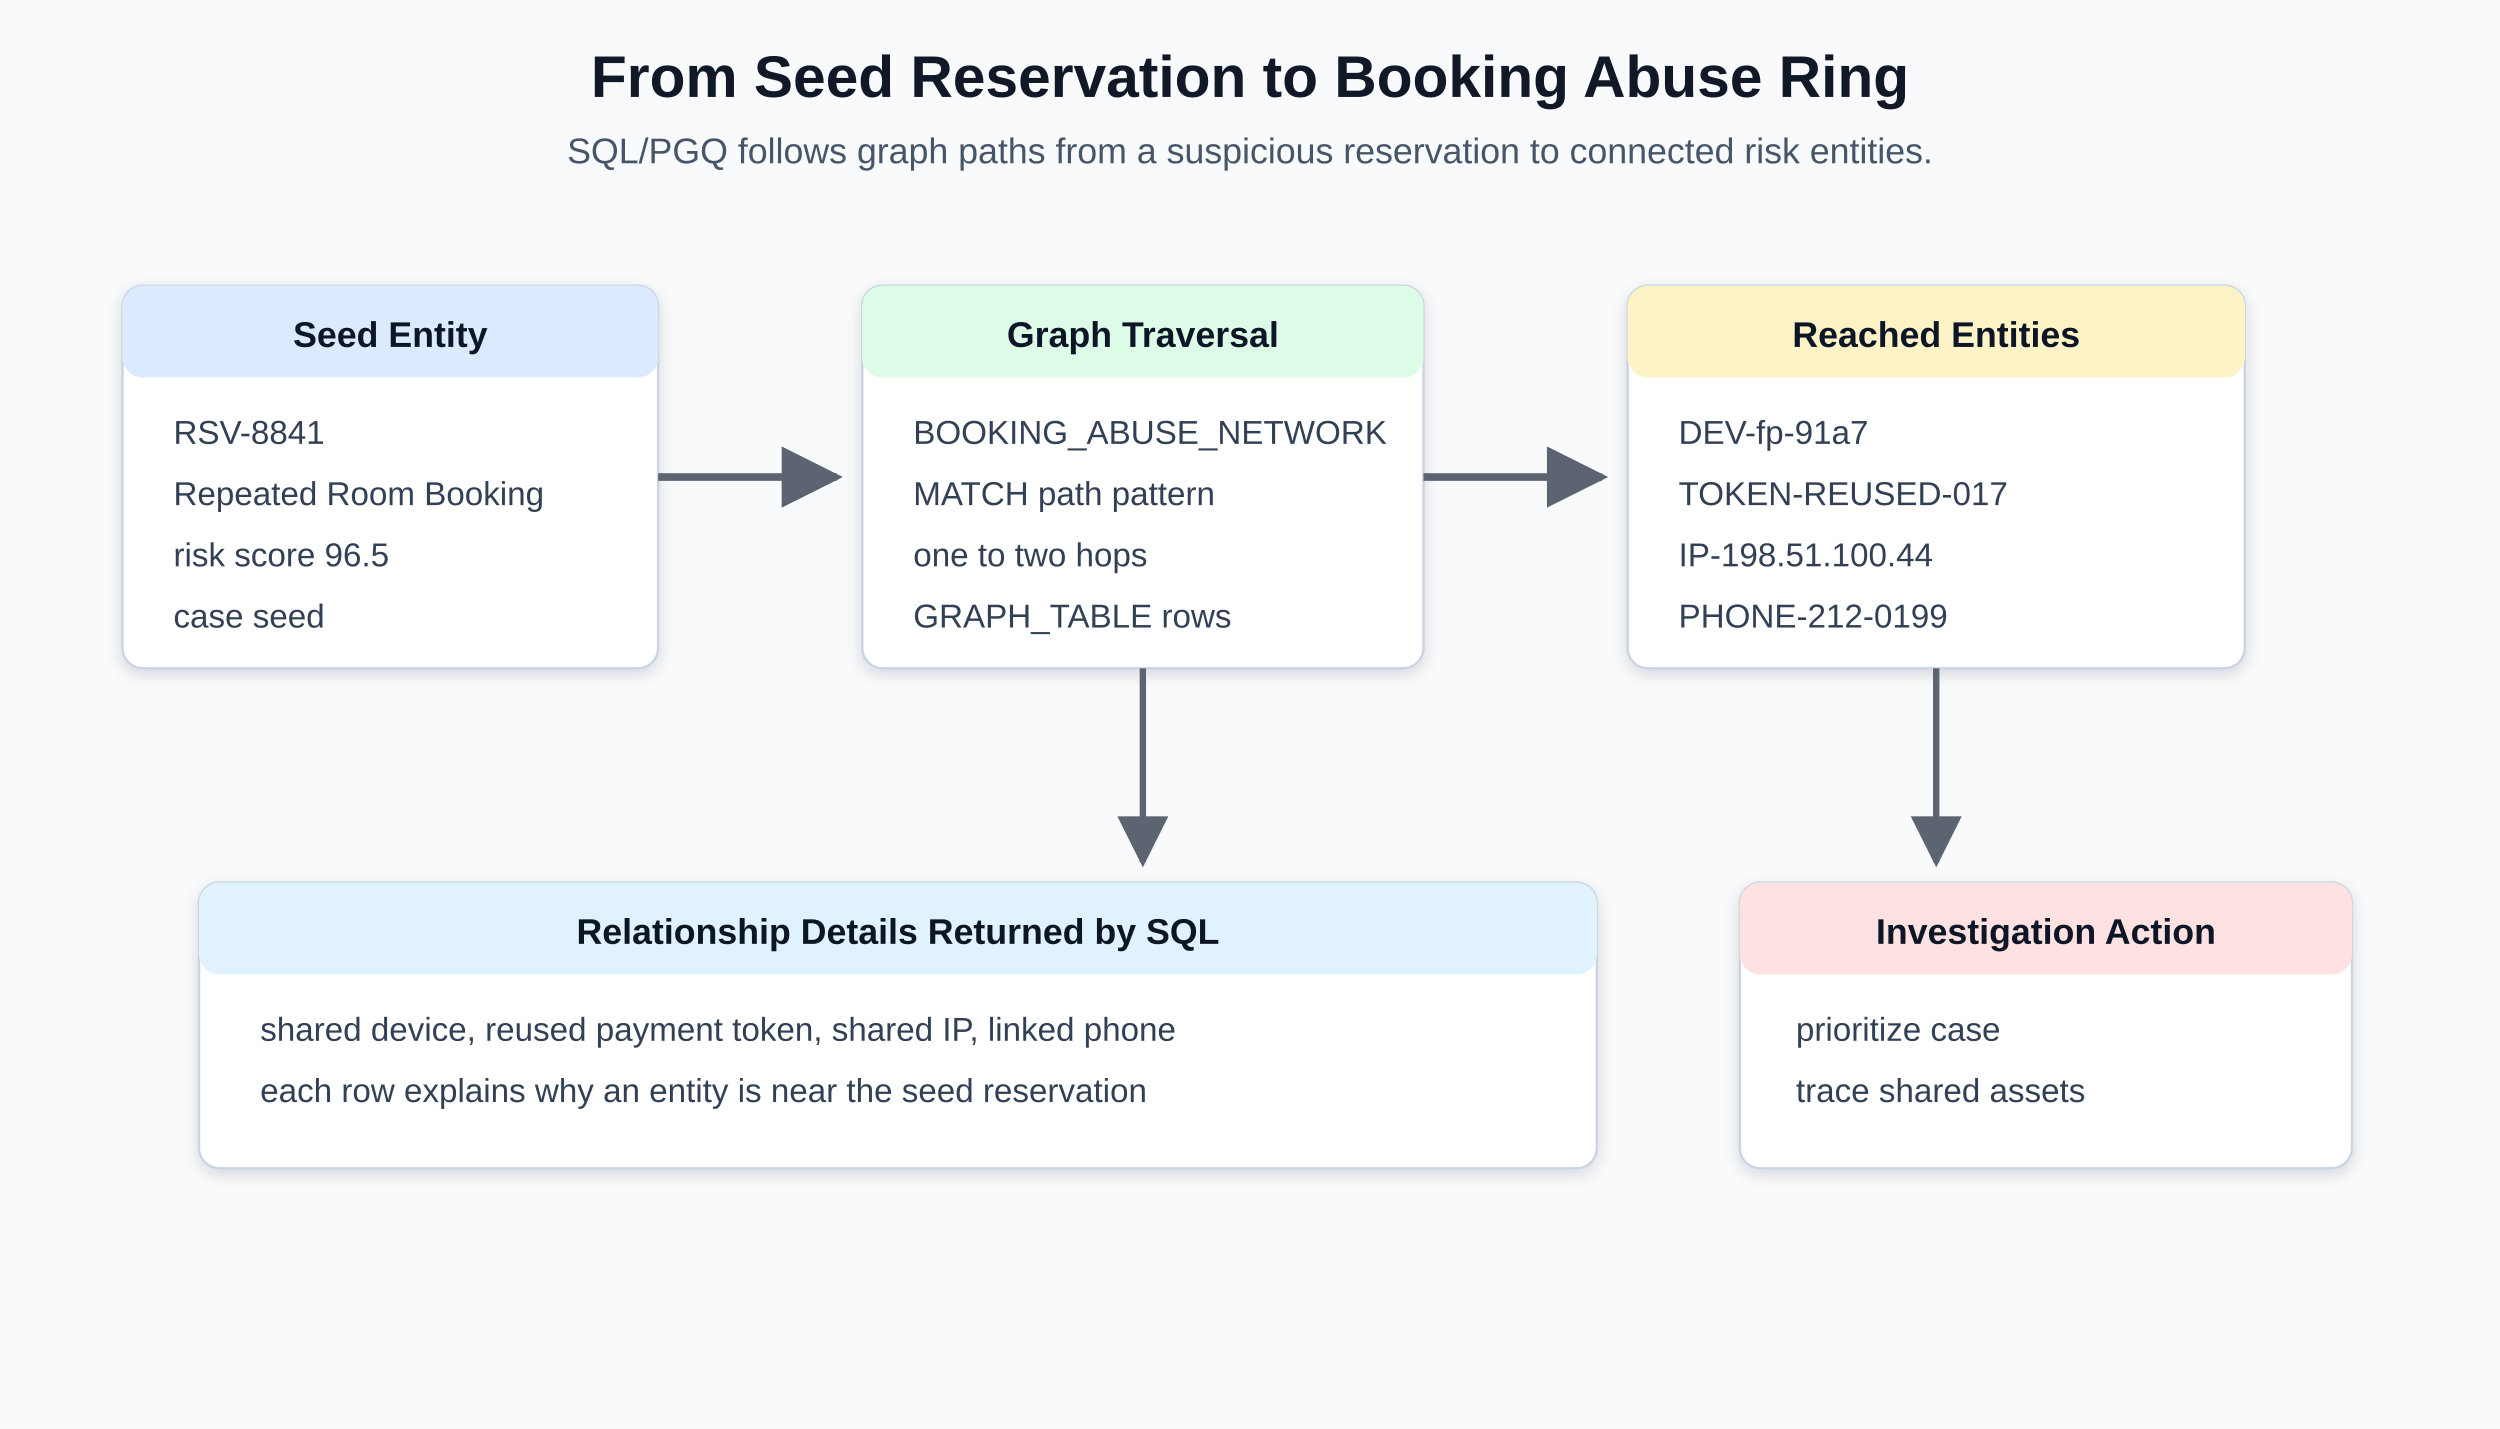
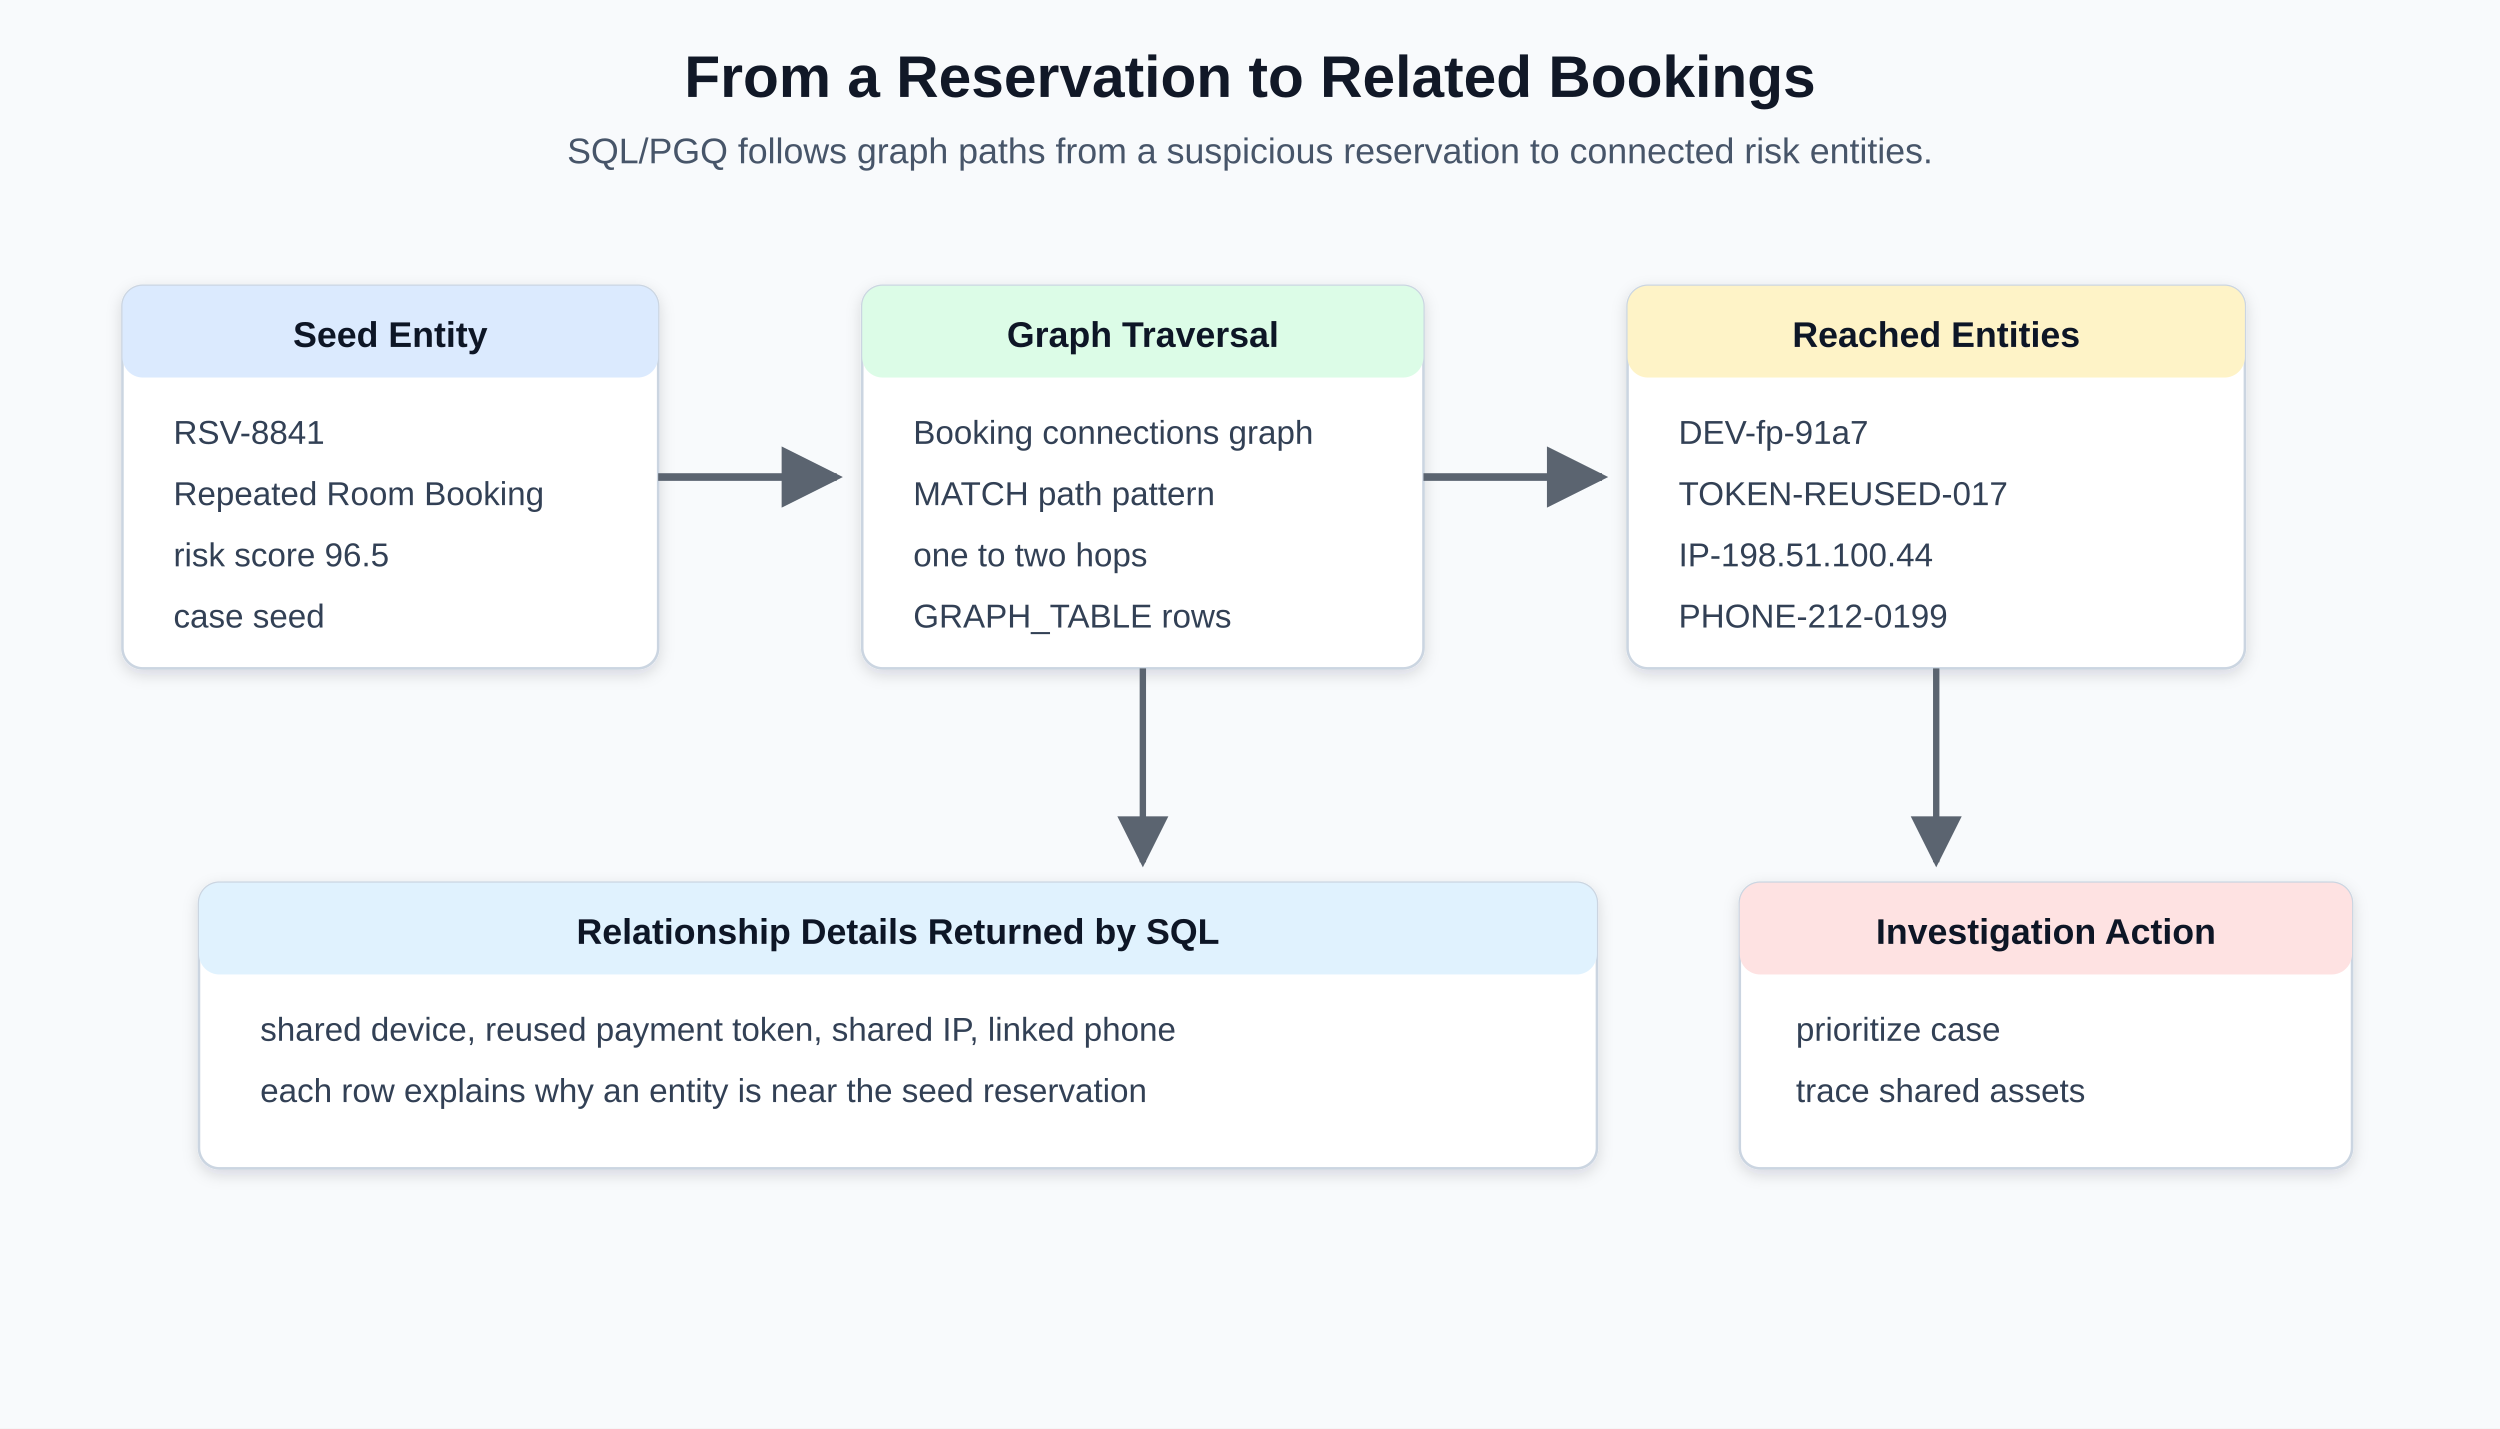
<svg xmlns="http://www.w3.org/2000/svg" width="980" height="560" viewBox="0 0 980 560" role="img" aria-labelledby="title desc">
  <defs>
    <marker id="arrow" viewBox="0 0 10 10" refX="9" refY="5" markerWidth="8" markerHeight="8" orient="auto">
      <path d="M 0 0 L 10 5 L 0 10 z" fill="#5b6470" />
    </marker>
    <filter id="shadow" x="-8%" y="-10%" width="116%" height="128%">
      <feDropShadow dx="0" dy="2" stdDeviation="3" flood-color="#111827" flood-opacity="0.14" />
    </filter>
  </defs>
  <rect width="980" height="560" fill="#f8fafc" />
-   <text x="490" y="38" font-family="Arial, Helvetica, sans-serif" font-size="23" font-weight="700" fill="#111827" text-anchor="middle">From Seed Reservation to Booking Abuse Ring</text>
+   <text x="490" y="38" font-family="Arial, Helvetica, sans-serif" font-size="23" font-weight="700" fill="#111827" text-anchor="middle">From a Reservation to Related Bookings</text>
  <text x="490" y="64" font-family="Arial, Helvetica, sans-serif" font-size="14" fill="#475569" text-anchor="middle">SQL/PGQ follows graph paths from a suspicious reservation to connected risk entities.</text>
  <g filter="url(#shadow)">
    <rect x="48" y="112" width="210" height="150" rx="8" fill="#ffffff" stroke="#cbd5e1" />
    <rect x="48" y="112" width="210" height="36" rx="8" fill="#dbeafe" />
    <text x="153" y="136" font-family="Arial, Helvetica, sans-serif" font-size="14" font-weight="700" fill="#111827" text-anchor="middle">Seed Entity</text>
    <text x="68" y="174" font-family="Arial, Helvetica, sans-serif" font-size="13" fill="#334155">RSV-8841</text>
    <text x="68" y="198" font-family="Arial, Helvetica, sans-serif" font-size="13" fill="#334155">Repeated Room Booking</text>
    <text x="68" y="222" font-family="Arial, Helvetica, sans-serif" font-size="13" fill="#334155">risk score 96.5</text>
    <text x="68" y="246" font-family="Arial, Helvetica, sans-serif" font-size="13" fill="#334155">case seed</text>
  </g>
  <g filter="url(#shadow)">
    <rect x="338" y="112" width="220" height="150" rx="8" fill="#ffffff" stroke="#cbd5e1" />
    <rect x="338" y="112" width="220" height="36" rx="8" fill="#dcfce7" />
    <text x="448" y="136" font-family="Arial, Helvetica, sans-serif" font-size="14" font-weight="700" fill="#111827" text-anchor="middle">Graph Traversal</text>
-     <text x="358" y="174" font-family="Arial, Helvetica, sans-serif" font-size="13" fill="#334155">BOOKING_ABUSE_NETWORK</text>
+     <text x="358" y="174" font-family="Arial, Helvetica, sans-serif" font-size="13" fill="#334155">Booking connections graph</text>
    <text x="358" y="198" font-family="Arial, Helvetica, sans-serif" font-size="13" fill="#334155">MATCH path pattern</text>
    <text x="358" y="222" font-family="Arial, Helvetica, sans-serif" font-size="13" fill="#334155">one to two hops</text>
    <text x="358" y="246" font-family="Arial, Helvetica, sans-serif" font-size="13" fill="#334155">GRAPH_TABLE rows</text>
  </g>
  <g filter="url(#shadow)">
    <rect x="638" y="112" width="242" height="150" rx="8" fill="#ffffff" stroke="#cbd5e1" />
    <rect x="638" y="112" width="242" height="36" rx="8" fill="#fef3c7" />
    <text x="759" y="136" font-family="Arial, Helvetica, sans-serif" font-size="14" font-weight="700" fill="#111827" text-anchor="middle">Reached Entities</text>
    <text x="658" y="174" font-family="Arial, Helvetica, sans-serif" font-size="13" fill="#334155">DEV-fp-91a7</text>
    <text x="658" y="198" font-family="Arial, Helvetica, sans-serif" font-size="13" fill="#334155">TOKEN-REUSED-017</text>
    <text x="658" y="222" font-family="Arial, Helvetica, sans-serif" font-size="13" fill="#334155">IP-198.51.100.44</text>
    <text x="658" y="246" font-family="Arial, Helvetica, sans-serif" font-size="13" fill="#334155">PHONE-212-0199</text>
  </g>
  <path d="M258 187 L328 187" stroke="#5b6470" stroke-width="3" marker-end="url(#arrow)" />
  <path d="M558 187 L628 187" stroke="#5b6470" stroke-width="3" marker-end="url(#arrow)" />
  <g filter="url(#shadow)">
    <rect x="78" y="346" width="548" height="112" rx="8" fill="#ffffff" stroke="#cbd5e1" />
    <rect x="78" y="346" width="548" height="36" rx="8" fill="#e0f2fe" />
    <text x="352" y="370" font-family="Arial, Helvetica, sans-serif" font-size="14" font-weight="700" fill="#111827" text-anchor="middle">Relationship Details Returned by SQL</text>
    <text x="102" y="408" font-family="Arial, Helvetica, sans-serif" font-size="13" fill="#334155">shared device, reused payment token, shared IP, linked phone</text>
    <text x="102" y="432" font-family="Arial, Helvetica, sans-serif" font-size="13" fill="#334155">each row explains why an entity is near the seed reservation</text>
  </g>
  <g filter="url(#shadow)">
    <rect x="682" y="346" width="240" height="112" rx="8" fill="#ffffff" stroke="#cbd5e1" />
    <rect x="682" y="346" width="240" height="36" rx="8" fill="#fee2e2" />
    <text x="802" y="370" font-family="Arial, Helvetica, sans-serif" font-size="14" font-weight="700" fill="#111827" text-anchor="middle">Investigation Action</text>
    <text x="704" y="408" font-family="Arial, Helvetica, sans-serif" font-size="13" fill="#334155">prioritize case</text>
    <text x="704" y="432" font-family="Arial, Helvetica, sans-serif" font-size="13" fill="#334155">trace shared assets</text>
  </g>
  <path d="M448 262 L448 338" stroke="#5b6470" stroke-width="2.5" marker-end="url(#arrow)" />
  <path d="M759 262 L759 338" stroke="#5b6470" stroke-width="2.5" marker-end="url(#arrow)" />
</svg>
